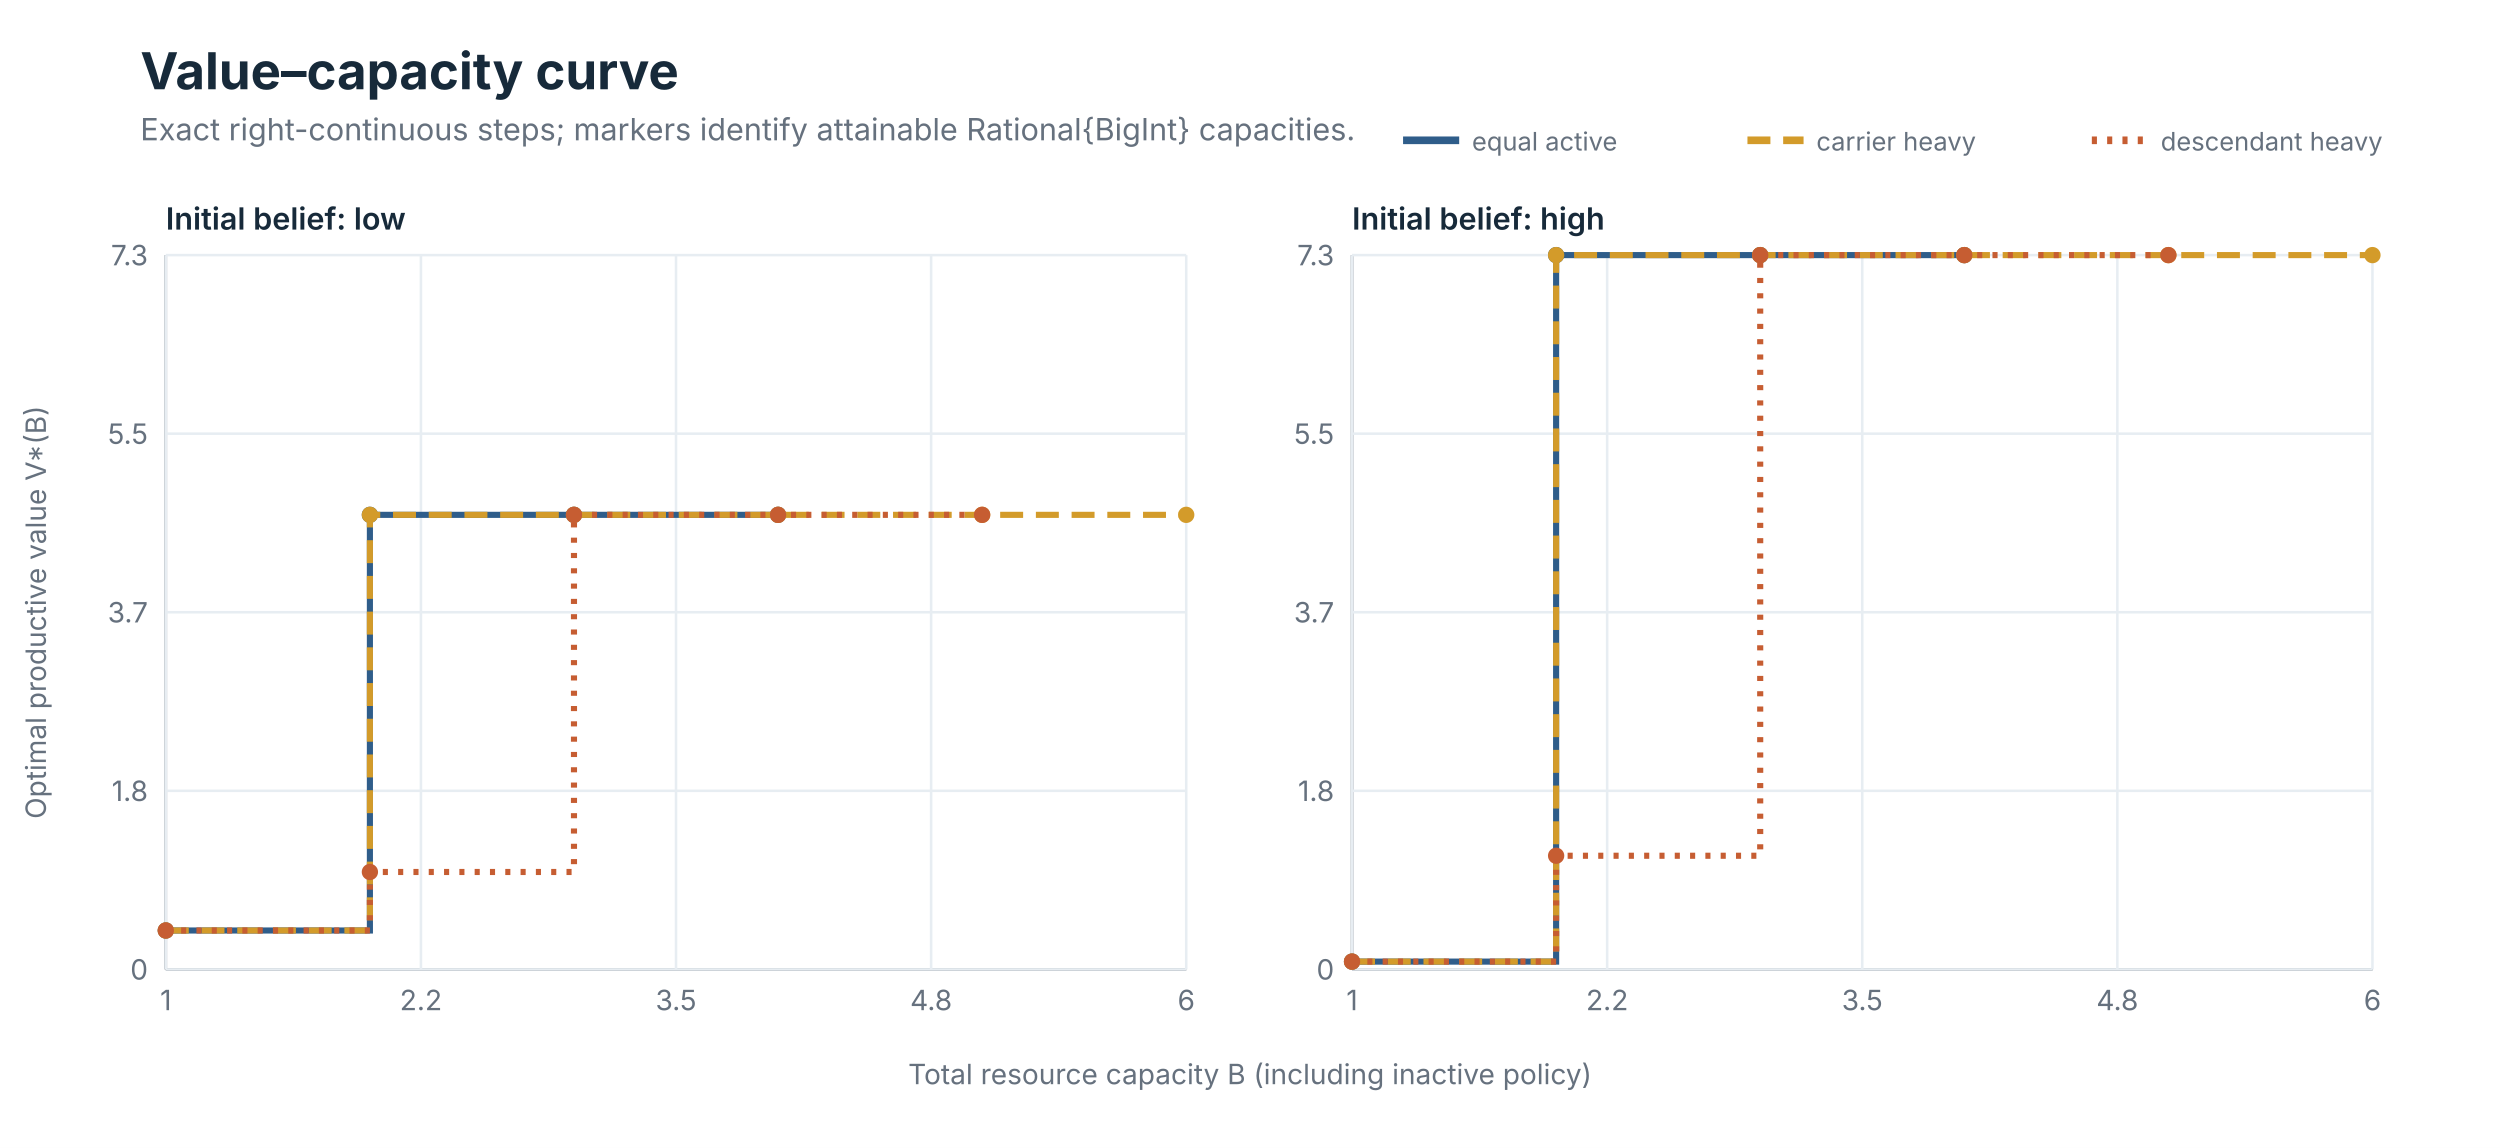
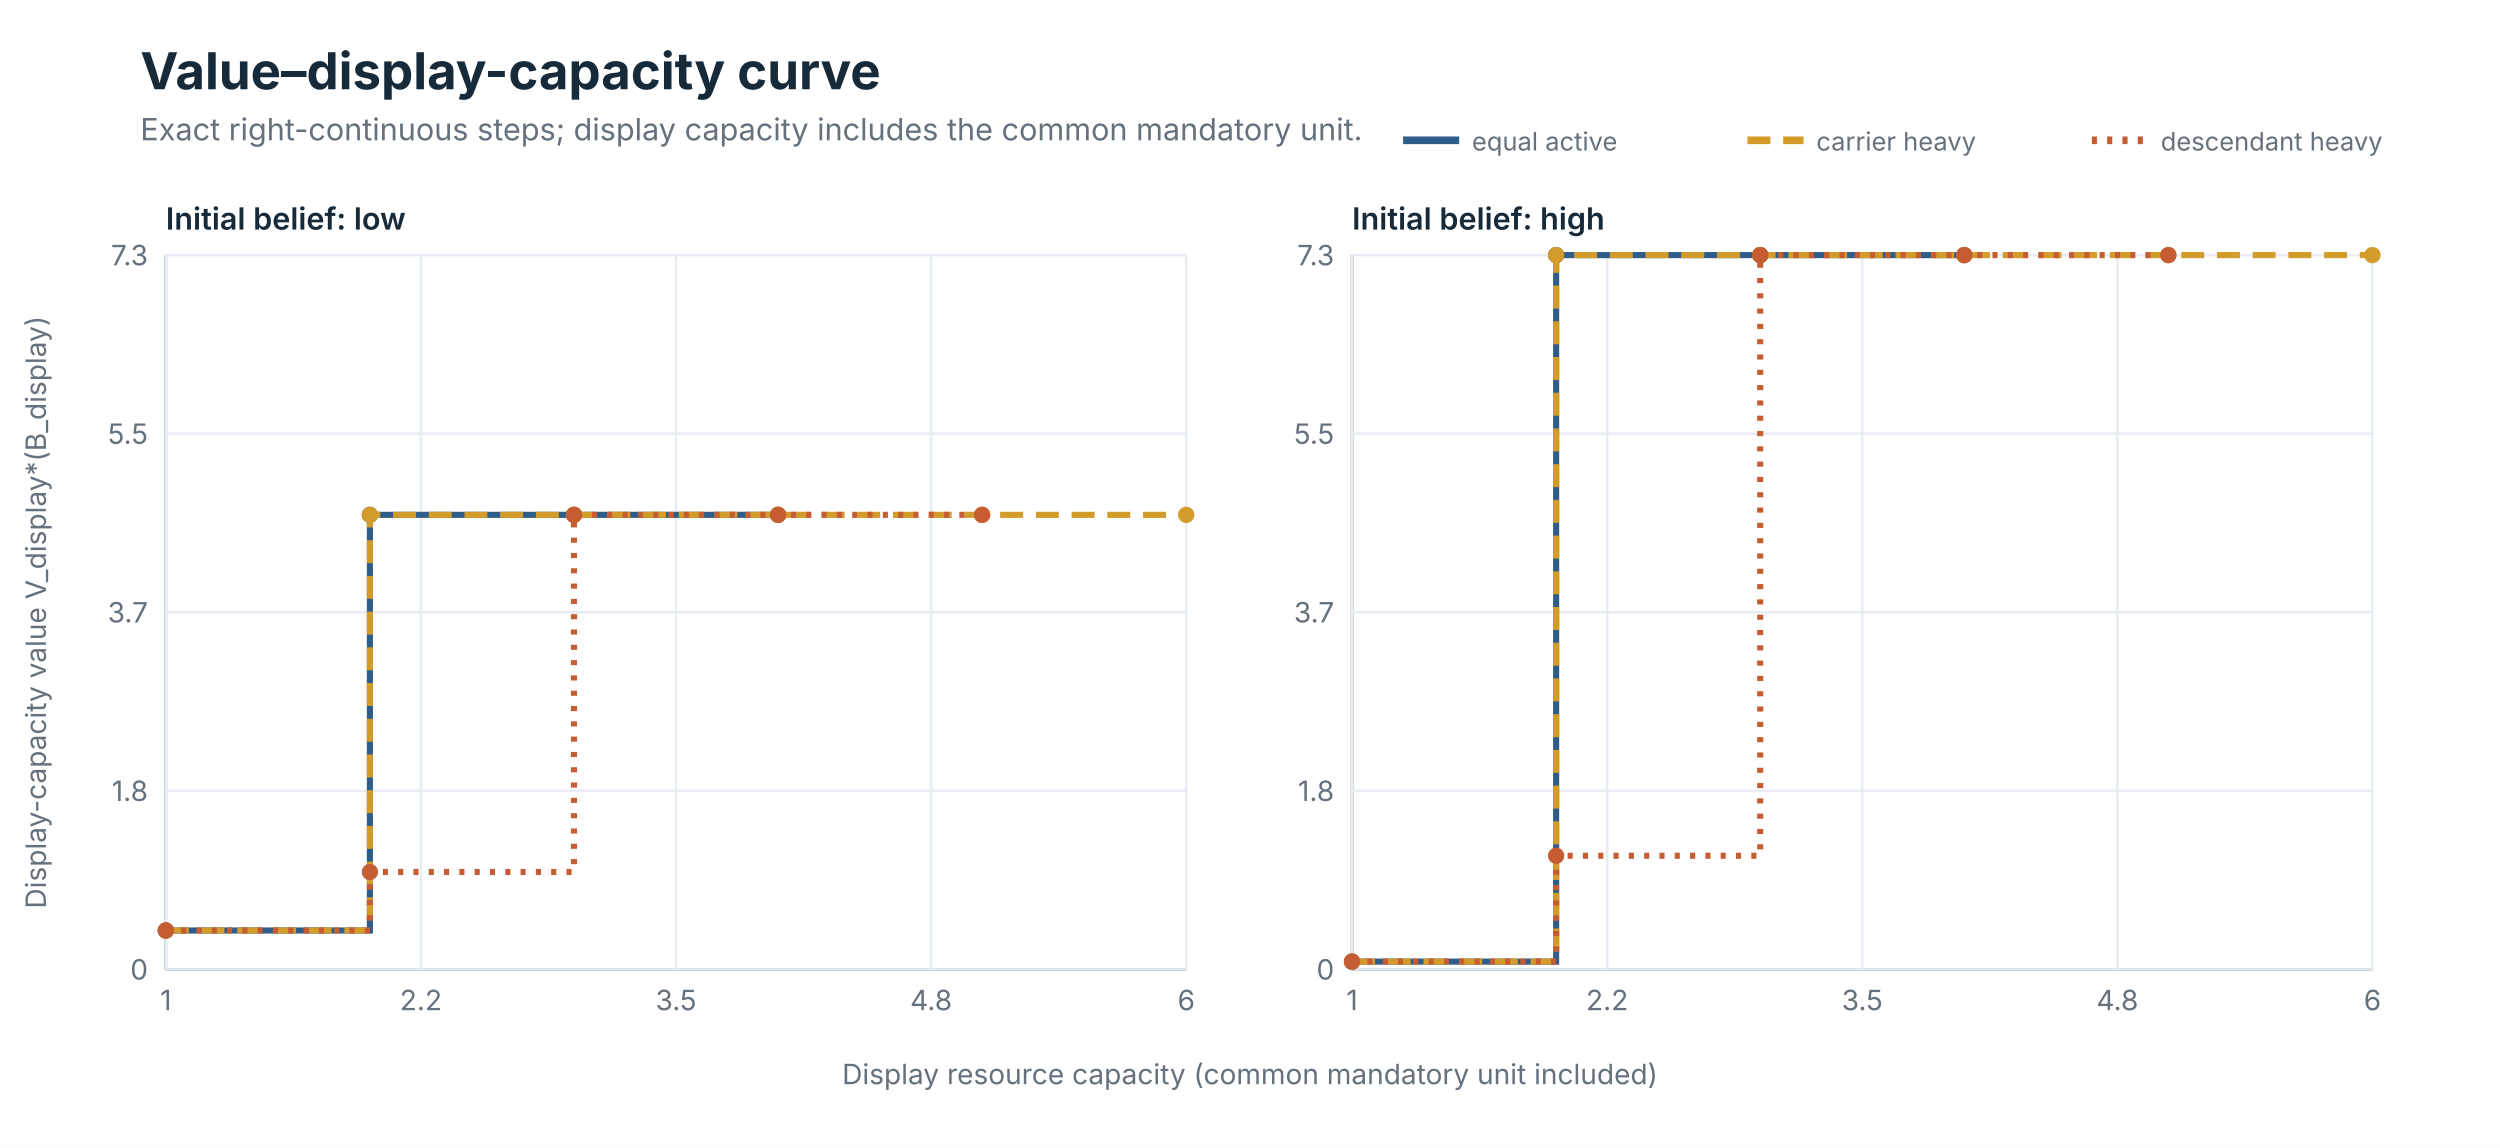
<svg xmlns="http://www.w3.org/2000/svg" width="980" height="450" viewBox="0 0 980 450" role="img" aria-labelledby="title desc">
  <rect width="100%" height="100%" fill="#ffffff" />
  <style>text{font-family:-apple-system,BlinkMacSystemFont,'Segoe UI',sans-serif;fill:#172a3a}.title{font-size:20px;font-weight:650}.subtitle{font-size:12px;fill:#66717e}.axis{font-size:11px;fill:#66717e}.label{font-size:12px}.small{font-size:10px;fill:#66717e}</style>
-   <text x="55" y="35" class="title">Value–capacity curve</text>
-   <text x="55" y="55" class="subtitle">Exact right-continuous steps; markers identify attainable Rational{BigInt} capacities.</text>
+   <text x="55" y="35" class="title">Value–display-capacity curve</text>
+   <text x="55" y="55" class="subtitle">Exact right-continuous steps; display capacity includes the common mandatory unit.</text>
  <text x="65" y="90" class="label" font-weight="600">Initial belief: low</text>
  <line x1="65" y1="380" x2="465" y2="380" stroke="#66717e" />
  <line x1="65" y1="100" x2="65" y2="380" stroke="#66717e" />
  <line x1="65.0" y1="100" x2="65.0" y2="380" stroke="#e7edf2" />
  <line x1="65" y1="100.0" x2="465" y2="100.0" stroke="#e7edf2" />
  <text x="65.0" y="396" text-anchor="middle" class="axis">1</text>
  <text x="58" y="104.0" text-anchor="end" class="axis">7.3</text>
  <line x1="165.0" y1="100" x2="165.0" y2="380" stroke="#e7edf2" />
  <line x1="65" y1="170.0" x2="465" y2="170.0" stroke="#e7edf2" />
  <text x="165.0" y="396" text-anchor="middle" class="axis">2.2</text>
  <text x="58" y="174.0" text-anchor="end" class="axis">5.5</text>
  <line x1="265.0" y1="100" x2="265.0" y2="380" stroke="#e7edf2" />
  <line x1="65" y1="240.0" x2="465" y2="240.0" stroke="#e7edf2" />
  <text x="265.0" y="396" text-anchor="middle" class="axis">3.5</text>
  <text x="58" y="244.0" text-anchor="end" class="axis">3.7</text>
  <line x1="365.0" y1="100" x2="365.0" y2="380" stroke="#e7edf2" />
  <line x1="65" y1="310.0" x2="465" y2="310.0" stroke="#e7edf2" />
  <text x="365.0" y="396" text-anchor="middle" class="axis">4.8</text>
  <text x="58" y="314.0" text-anchor="end" class="axis">1.8</text>
  <line x1="465.0" y1="100" x2="465.0" y2="380" stroke="#e7edf2" />
  <line x1="65" y1="380.0" x2="465" y2="380.0" stroke="#e7edf2" />
  <text x="465.0" y="396" text-anchor="middle" class="axis">6</text>
  <text x="58" y="384.0" text-anchor="end" class="axis">0</text>
  <polyline points="65.0,364.754 145.0,364.754 145.0,201.818 225.0,201.818 225.0,201.818 305.0,201.818 305.0,201.818" fill="none" stroke="#2f5d8a" stroke-width="2.4" stroke-dasharray="" />
  <circle cx="65.0" cy="364.754" r="3.2" fill="#2f5d8a" />
  <circle cx="145.0" cy="201.818" r="3.2" fill="#2f5d8a" />
  <circle cx="225.0" cy="201.818" r="3.2" fill="#2f5d8a" />
  <circle cx="305.0" cy="201.818" r="3.2" fill="#2f5d8a" />
  <polyline points="65.0,364.754 145.0,364.754 145.0,201.818 225.0,201.818 225.0,201.818 305.0,201.818 305.0,201.818 385.0,201.818 385.0,201.818 465.0,201.818 465.0,201.818" fill="none" stroke="#d39b2a" stroke-width="2.4" stroke-dasharray="9 5" />
  <circle cx="65.0" cy="364.754" r="3.2" fill="#d39b2a" />
  <circle cx="145.0" cy="201.818" r="3.2" fill="#d39b2a" />
  <circle cx="225.0" cy="201.818" r="3.2" fill="#d39b2a" />
  <circle cx="305.0" cy="201.818" r="3.2" fill="#d39b2a" />
  <circle cx="385.0" cy="201.818" r="3.2" fill="#d39b2a" />
  <circle cx="465.0" cy="201.818" r="3.2" fill="#d39b2a" />
  <polyline points="65.0,364.754 145.0,364.754 145.0,341.818 225.0,341.818 225.0,201.818 305.0,201.818 305.0,201.818 385.0,201.818 385.0,201.818" fill="none" stroke="#c65d32" stroke-width="2.4" stroke-dasharray="2 4" />
  <circle cx="65.0" cy="364.754" r="3.2" fill="#c65d32" />
  <circle cx="145.0" cy="341.818" r="3.2" fill="#c65d32" />
  <circle cx="225.0" cy="201.818" r="3.2" fill="#c65d32" />
  <circle cx="305.0" cy="201.818" r="3.2" fill="#c65d32" />
  <circle cx="385.0" cy="201.818" r="3.2" fill="#c65d32" />
  <text x="530" y="90" class="label" font-weight="600">Initial belief: high</text>
  <line x1="530" y1="380" x2="930" y2="380" stroke="#66717e" />
  <line x1="530" y1="100" x2="530" y2="380" stroke="#66717e" />
  <line x1="530.0" y1="100" x2="530.0" y2="380" stroke="#e7edf2" />
  <line x1="530" y1="100.0" x2="930" y2="100.0" stroke="#e7edf2" />
  <text x="530.0" y="396" text-anchor="middle" class="axis">1</text>
  <text x="523" y="104.0" text-anchor="end" class="axis">7.3</text>
  <line x1="630.0" y1="100" x2="630.0" y2="380" stroke="#e7edf2" />
  <line x1="530" y1="170.0" x2="930" y2="170.0" stroke="#e7edf2" />
  <text x="630.0" y="396" text-anchor="middle" class="axis">2.2</text>
  <text x="523" y="174.0" text-anchor="end" class="axis">5.5</text>
  <line x1="730.0" y1="100" x2="730.0" y2="380" stroke="#e7edf2" />
  <line x1="530" y1="240.0" x2="930" y2="240.0" stroke="#e7edf2" />
  <text x="730.0" y="396" text-anchor="middle" class="axis">3.5</text>
  <text x="523" y="244.0" text-anchor="end" class="axis">3.7</text>
  <line x1="830.0" y1="100" x2="830.0" y2="380" stroke="#e7edf2" />
  <line x1="530" y1="310.0" x2="930" y2="310.0" stroke="#e7edf2" />
  <text x="830.0" y="396" text-anchor="middle" class="axis">4.8</text>
  <text x="523" y="314.0" text-anchor="end" class="axis">1.8</text>
  <line x1="930.0" y1="100" x2="930.0" y2="380" stroke="#e7edf2" />
  <line x1="530" y1="380.0" x2="930" y2="380.0" stroke="#e7edf2" />
  <text x="930.0" y="396" text-anchor="middle" class="axis">6</text>
  <text x="523" y="384.0" text-anchor="end" class="axis">0</text>
  <polyline points="530.0,376.951 610.0,376.951 610.0,100.0 690.0,100.0 690.0,100.0 770.0,100.0 770.0,100.0" fill="none" stroke="#2f5d8a" stroke-width="2.4" stroke-dasharray="" />
  <circle cx="530.0" cy="376.951" r="3.2" fill="#2f5d8a" />
  <circle cx="610.0" cy="100.0" r="3.2" fill="#2f5d8a" />
  <circle cx="690.0" cy="100.0" r="3.2" fill="#2f5d8a" />
  <circle cx="770.0" cy="100.0" r="3.2" fill="#2f5d8a" />
  <polyline points="530.0,376.951 610.0,376.951 610.0,100.0 690.0,100.0 690.0,100.0 770.0,100.0 770.0,100.0 850.0,100.0 850.0,100.0 930.0,100.0 930.0,100.0" fill="none" stroke="#d39b2a" stroke-width="2.4" stroke-dasharray="9 5" />
  <circle cx="530.0" cy="376.951" r="3.2" fill="#d39b2a" />
  <circle cx="610.0" cy="100.0" r="3.2" fill="#d39b2a" />
  <circle cx="690.0" cy="100.0" r="3.2" fill="#d39b2a" />
  <circle cx="770.0" cy="100.0" r="3.2" fill="#d39b2a" />
  <circle cx="850.0" cy="100.0" r="3.2" fill="#d39b2a" />
  <circle cx="930.0" cy="100.0" r="3.2" fill="#d39b2a" />
  <polyline points="530.0,376.951 610.0,376.951 610.0,335.455 690.0,335.455 690.0,100.0 770.0,100.0 770.0,100.0 850.0,100.0 850.0,100.0" fill="none" stroke="#c65d32" stroke-width="2.4" stroke-dasharray="2 4" />
  <circle cx="530.0" cy="376.951" r="3.2" fill="#c65d32" />
  <circle cx="610.0" cy="335.455" r="3.2" fill="#c65d32" />
  <circle cx="690.0" cy="100.0" r="3.2" fill="#c65d32" />
  <circle cx="770.0" cy="100.0" r="3.2" fill="#c65d32" />
  <circle cx="850.0" cy="100.0" r="3.2" fill="#c65d32" />
-   <text x="490" y="425" text-anchor="middle" class="axis">Total resource capacity B (including inactive policy)</text>
+   <text x="490" y="425" text-anchor="middle" class="axis">Display resource capacity (common mandatory unit included)</text>
  <line x1="550" y1="55" x2="572" y2="55" stroke="#2f5d8a" stroke-width="3" stroke-dasharray="" />
  <text x="577" y="59" class="small">equal active</text>
  <line x1="685" y1="55" x2="707" y2="55" stroke="#d39b2a" stroke-width="3" stroke-dasharray="9 5" />
  <text x="712" y="59" class="small">carrier heavy</text>
  <line x1="820" y1="55" x2="842" y2="55" stroke="#c65d32" stroke-width="3" stroke-dasharray="2 4" />
  <text x="847" y="59" class="small">descendant heavy</text>
-   <text x="18" y="240" text-anchor="middle" class="axis" transform="rotate(-90 18 240)">Optimal productive value V*(B)</text>
+   <text x="18" y="240" text-anchor="middle" class="axis" transform="rotate(-90 18 240)">Display-capacity value V_display*(B_display)</text>
</svg>
